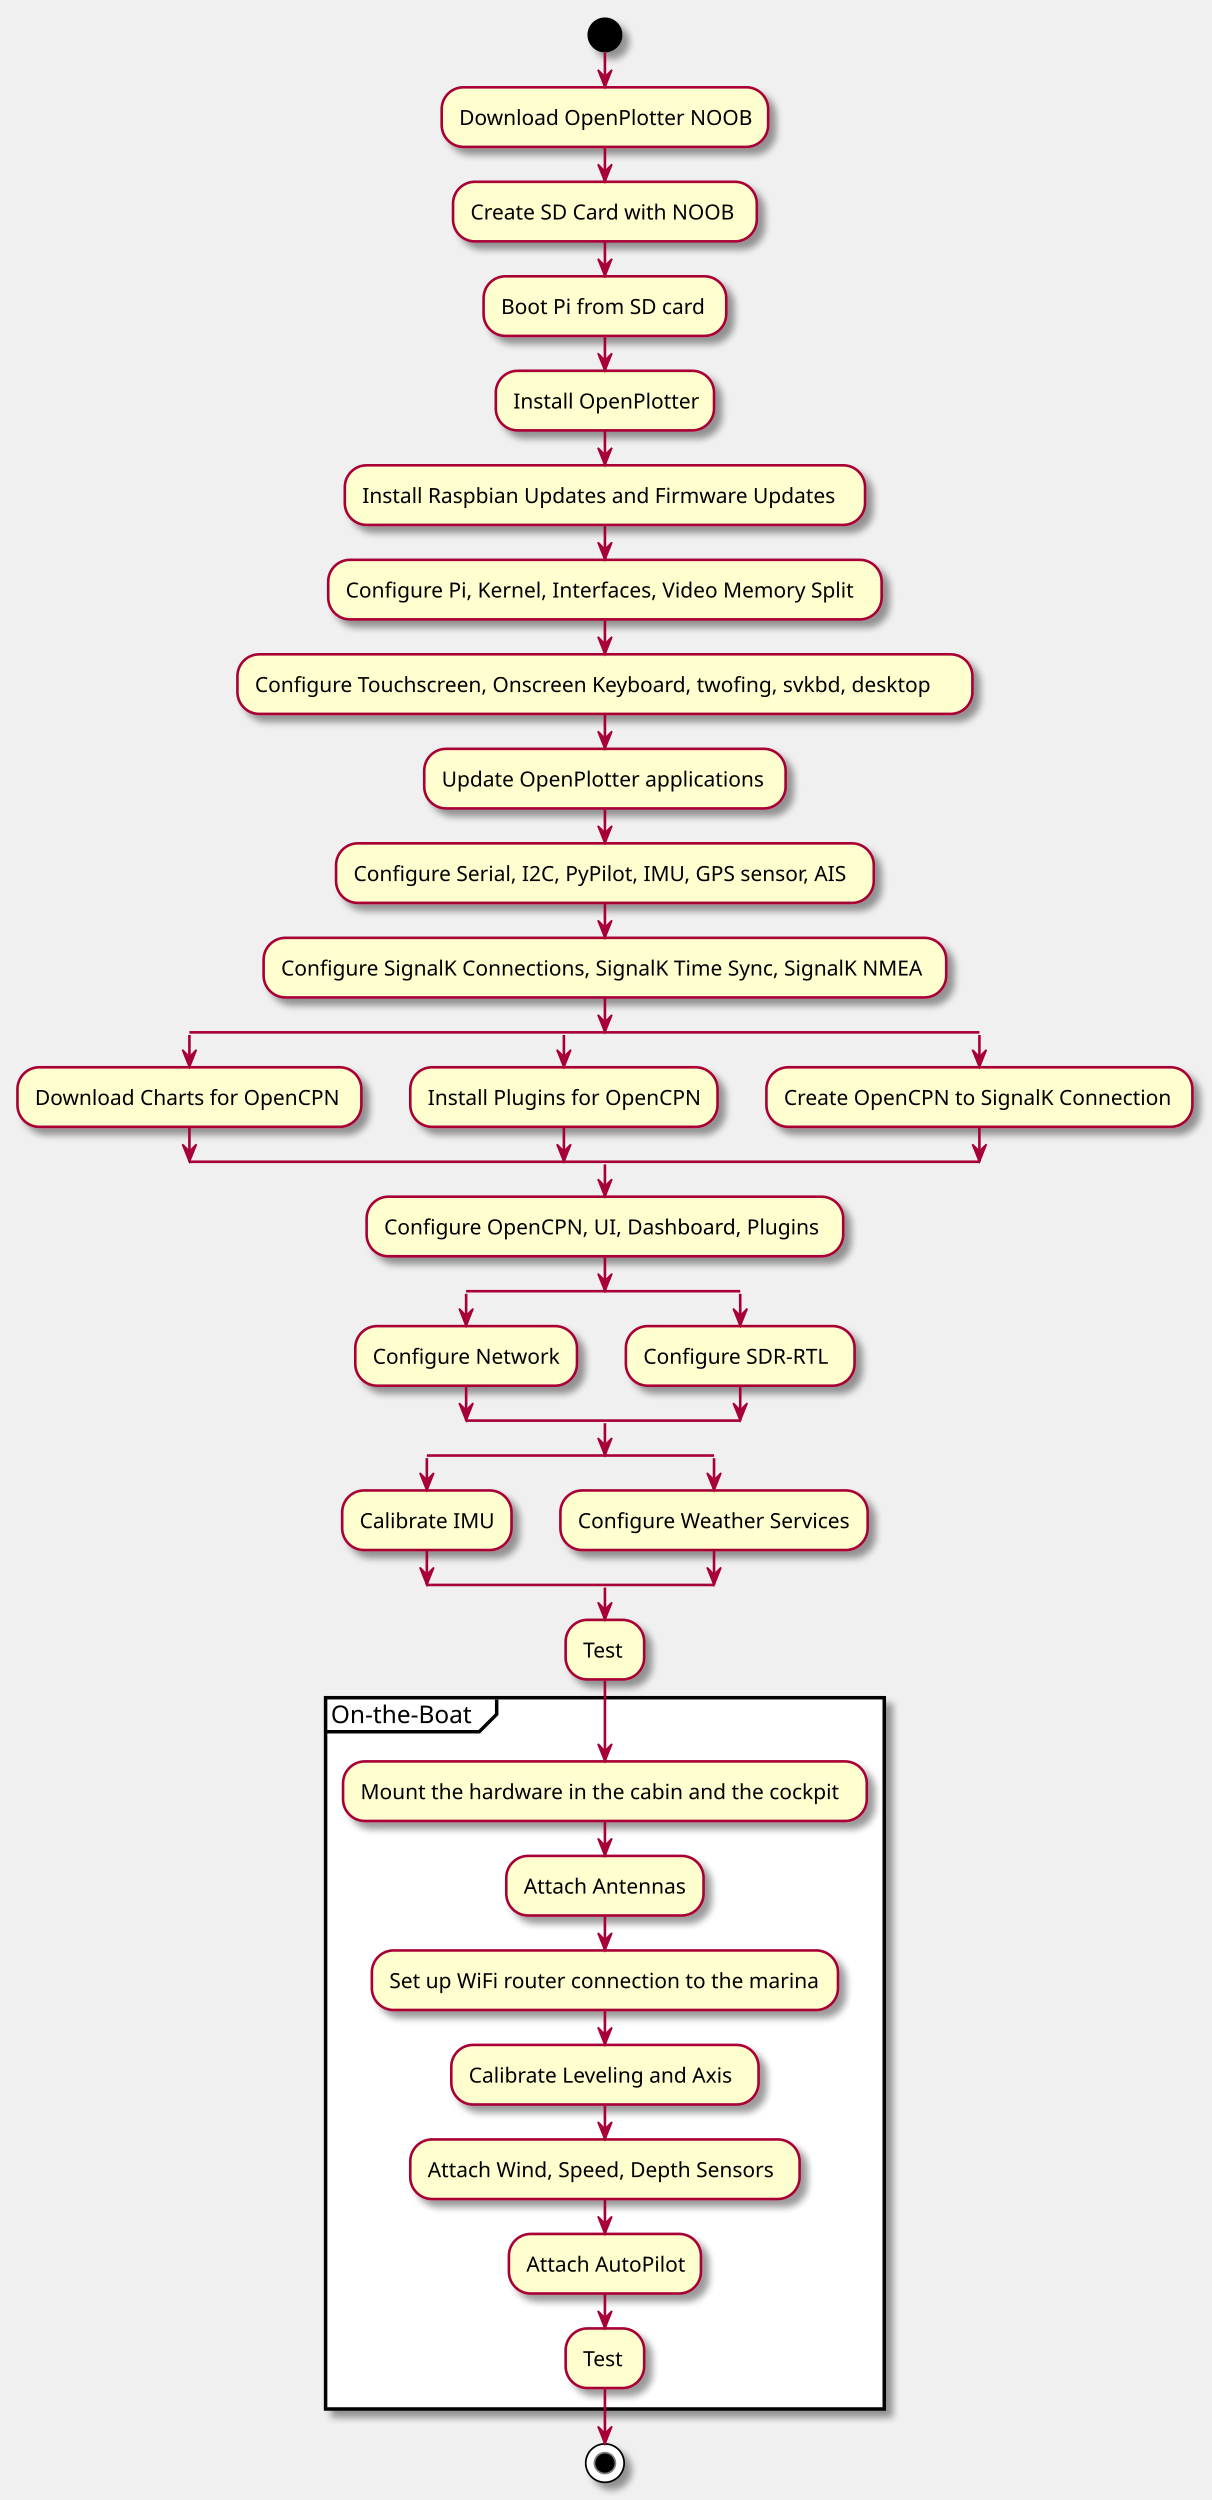
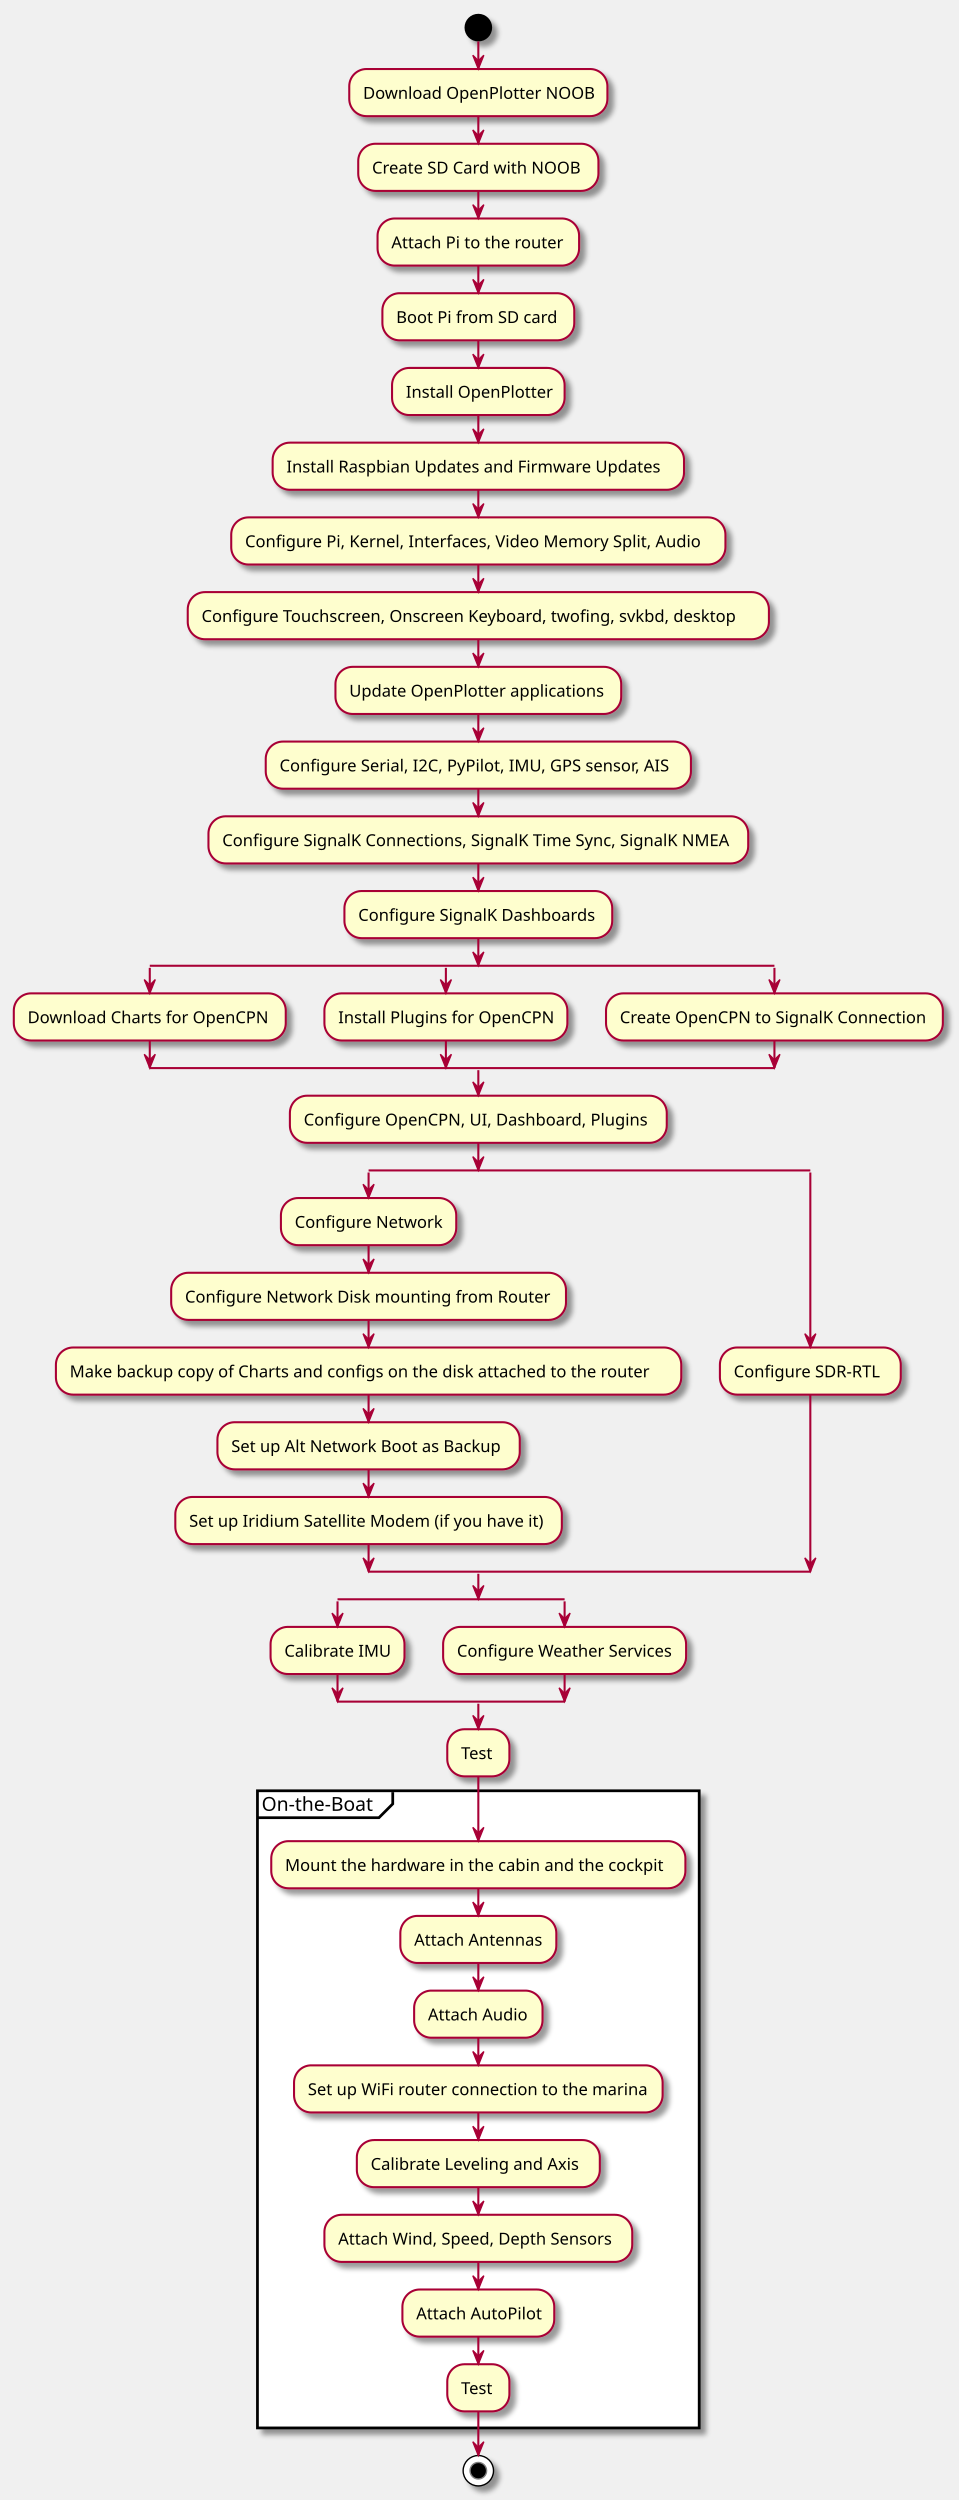
- <svg xmlns="http://www.w3.org/2000/svg" contentScriptType="application/ecmascript" contentStyleType="text/css" height="1432px" preserveAspectRatio="none" style="width:694px;height:1432px;" version="1.1" viewBox="0 0 694 1432" width="694px" zoomAndPan="magnify" id="svg291">
+ <svg xmlns="http://www.w3.org/2000/svg" contentScriptType="application/ecmascript" contentStyleType="text/css" height="1811px" preserveAspectRatio="none" style="width:694px;height:1811px;" version="1.1" viewBox="0 0 694 1811" width="694px" zoomAndPan="magnify" id="svg347">
  <defs id="defs11">
-     <filter height="300%" id="fdfi7edfpgfge" width="300%" x="-1" y="-1">
+     <filter height="300%" id="f1u7vd0jd95n2u" width="300%" x="-1" y="-1">
      <feGaussianBlur result="blurOut" stdDeviation="2.0" id="feGaussianBlur2" />
      <feColorMatrix in="blurOut" result="blurOut2" type="matrix" values="0 0 0 0 0 0 0 0 0 0 0 0 0 0 0 0 0 0 .4 0" id="feColorMatrix4" />
      <feOffset dx="4.0" dy="4.0" in="blurOut2" result="blurOut3" id="feOffset6" />
      <feBlend in="SourceGraphic" in2="blurOut3" mode="normal" id="feBlend8" />
    </filter>
  </defs>
-   <g id="g289">
-     <ellipse cx="346.5" cy="20" fill="#000000" filter="url(#fdfi7edfpgfge)" rx="10" ry="10" style="stroke: none; stroke-width: 1.0;" id="ellipse13" />
-     <rect fill="#FEFECE" filter="url(#fdfi7edfpgfge)" height="34.133" rx="12.5" ry="12.5" style="stroke: #A80036; stroke-width: 1.5;" width="187" x="253" y="50" id="rect15" />
+   <g id="g345">
+     <ellipse cx="346.5" cy="20" fill="#000000" filter="url(#f1u7vd0jd95n2u)" rx="10" ry="10" style="stroke: none; stroke-width: 1.0;" id="ellipse13" />
+     <rect fill="#FEFECE" filter="url(#f1u7vd0jd95n2u)" height="34.133" rx="12.5" ry="12.5" style="stroke: #A80036; stroke-width: 1.5;" width="187" x="253" y="50" id="rect15" />
    <text fill="#000000" font-family="sans-serif" font-size="12" lengthAdjust="spacingAndGlyphs" textLength="167" x="263" y="71.602" id="text17">Download OpenPlotter NOOB</text>
-     <rect fill="#FEFECE" filter="url(#fdfi7edfpgfge)" height="34.133" rx="12.5" ry="12.5" style="stroke: #A80036; stroke-width: 1.5;" width="174" x="259.5" y="104.133" id="rect19" />
+     <rect fill="#FEFECE" filter="url(#f1u7vd0jd95n2u)" height="34.133" rx="12.5" ry="12.5" style="stroke: #A80036; stroke-width: 1.5;" width="174" x="259.5" y="104.133" id="rect19" />
    <text fill="#000000" font-family="sans-serif" font-size="12" lengthAdjust="spacingAndGlyphs" textLength="154" x="269.5" y="125.734" id="text21">Create SD Card with NOOB</text>
-     <rect fill="#FEFECE" filter="url(#fdfi7edfpgfge)" height="34.133" rx="12.5" ry="12.5" style="stroke: #A80036; stroke-width: 1.5;" width="139" x="277" y="158.266" id="rect23" />
-     <text fill="#000000" font-family="sans-serif" font-size="12" lengthAdjust="spacingAndGlyphs" textLength="119" x="287" y="179.867" id="text25">Boot Pi from SD card</text>
-     <rect fill="#FEFECE" filter="url(#fdfi7edfpgfge)" height="34.133" rx="12.5" ry="12.5" style="stroke: #A80036; stroke-width: 1.5;" width="125" x="284" y="212.398" id="rect27" />
-     <text fill="#000000" font-family="sans-serif" font-size="12" lengthAdjust="spacingAndGlyphs" textLength="105" x="294" y="234" id="text29">Install OpenPlotter</text>
-     <rect fill="#FEFECE" filter="url(#fdfi7edfpgfge)" height="34.133" rx="12.5" ry="12.5" style="stroke: #A80036; stroke-width: 1.5;" width="298" x="197.5" y="266.531" id="rect31" />
-     <text fill="#000000" font-family="sans-serif" font-size="12" lengthAdjust="spacingAndGlyphs" textLength="278" x="207.5" y="288.133" id="text33">Install Raspbian Updates and Firmware Updates</text>
-     <rect fill="#FEFECE" filter="url(#fdfi7edfpgfge)" height="34.133" rx="12.5" ry="12.5" style="stroke: #A80036; stroke-width: 1.5;" width="317" x="188" y="320.664" id="rect35" />
-     <text fill="#000000" font-family="sans-serif" font-size="12" lengthAdjust="spacingAndGlyphs" textLength="297" x="198" y="342.266" id="text37">Configure Pi, Kernel, Interfaces, Video Memory Split</text>
-     <rect fill="#FEFECE" filter="url(#fdfi7edfpgfge)" height="34.133" rx="12.5" ry="12.5" style="stroke: #A80036; stroke-width: 1.5;" width="421" x="136" y="374.797" id="rect39" />
-     <text fill="#000000" font-family="sans-serif" font-size="12" lengthAdjust="spacingAndGlyphs" textLength="401" x="146" y="396.398" id="text41">Configure Touchscreen, Onscreen Keyboard, twofing, svkbd, desktop</text>
-     <rect fill="#FEFECE" filter="url(#fdfi7edfpgfge)" height="34.133" rx="12.5" ry="12.5" style="stroke: #A80036; stroke-width: 1.5;" width="207" x="243" y="428.93" id="rect43" />
-     <text fill="#000000" font-family="sans-serif" font-size="12" lengthAdjust="spacingAndGlyphs" textLength="187" x="253" y="450.531" id="text45">Update OpenPlotter applications</text>
-     <rect fill="#FEFECE" filter="url(#fdfi7edfpgfge)" height="34.133" rx="12.5" ry="12.5" style="stroke: #A80036; stroke-width: 1.5;" width="308" x="192.5" y="483.062" id="rect47" />
-     <text fill="#000000" font-family="sans-serif" font-size="12" lengthAdjust="spacingAndGlyphs" textLength="288" x="202.5" y="504.664" id="text49">Configure Serial, I2C, PyPilot, IMU, GPS sensor, AIS</text>
-     <rect fill="#FEFECE" filter="url(#fdfi7edfpgfge)" height="34.133" rx="12.5" ry="12.5" style="stroke: #A80036; stroke-width: 1.5;" width="391" x="151" y="537.195" id="rect51" />
-     <text fill="#000000" font-family="sans-serif" font-size="12" lengthAdjust="spacingAndGlyphs" textLength="371" x="161" y="558.797" id="text53">Configure SignalK Connections, SignalK Time Sync, SignalK NMEA</text>
-     <line style="stroke: #A80036; stroke-width: 1.5;" x1="108.5" x2="561" y1="591.328" y2="591.328" id="line55" />
-     <rect fill="#FEFECE" filter="url(#fdfi7edfpgfge)" height="34.133" rx="12.5" ry="12.5" style="stroke: #A80036; stroke-width: 1.5;" width="197" x="10" y="611.328" id="rect57" />
-     <text fill="#000000" font-family="sans-serif" font-size="12" lengthAdjust="spacingAndGlyphs" textLength="177" x="20" y="632.93" id="text59">Download Charts for OpenCPN</text>
-     <rect fill="#FEFECE" filter="url(#fdfi7edfpgfge)" height="34.133" rx="12.5" ry="12.5" style="stroke: #A80036; stroke-width: 1.5;" width="176" x="235" y="611.328" id="rect61" />
-     <text fill="#000000" font-family="sans-serif" font-size="12" lengthAdjust="spacingAndGlyphs" textLength="156" x="245" y="632.93" id="text63">Install Plugins for OpenCPN</text>
-     <rect fill="#FEFECE" filter="url(#fdfi7edfpgfge)" height="34.133" rx="12.5" ry="12.5" style="stroke: #A80036; stroke-width: 1.5;" width="244" x="439" y="611.328" id="rect65" />
-     <text fill="#000000" font-family="sans-serif" font-size="12" lengthAdjust="spacingAndGlyphs" textLength="224" x="449" y="632.93" id="text67">Create OpenCPN to SignalK Connection</text>
-     <line style="stroke: #A80036; stroke-width: 1.5;" x1="108.5" x2="561" y1="665.461" y2="665.461" id="line69" />
-     <rect fill="#FEFECE" filter="url(#fdfi7edfpgfge)" height="34.133" rx="12.5" ry="12.5" style="stroke: #A80036; stroke-width: 1.5;" width="273" x="210" y="685.461" id="rect71" />
-     <text fill="#000000" font-family="sans-serif" font-size="12" lengthAdjust="spacingAndGlyphs" textLength="253" x="220" y="707.062" id="text73">Configure OpenCPN, UI, Dashboard, Plugins</text>
-     <line style="stroke: #A80036; stroke-width: 1.5;" x1="267" x2="424" y1="739.594" y2="739.594" id="line75" />
-     <rect fill="#FEFECE" filter="url(#fdfi7edfpgfge)" height="34.133" rx="12.5" ry="12.5" style="stroke: #A80036; stroke-width: 1.5;" width="127" x="203.5" y="759.594" id="rect77" />
-     <text fill="#000000" font-family="sans-serif" font-size="12" lengthAdjust="spacingAndGlyphs" textLength="107" x="213.5" y="781.195" id="text79">Configure Network</text>
-     <rect fill="#FEFECE" filter="url(#fdfi7edfpgfge)" height="34.133" rx="12.5" ry="12.5" style="stroke: #A80036; stroke-width: 1.5;" width="131" x="358.5" y="759.594" id="rect81" />
-     <text fill="#000000" font-family="sans-serif" font-size="12" lengthAdjust="spacingAndGlyphs" textLength="111" x="368.5" y="781.195" id="text83">Configure SDR-RTL</text>
-     <line style="stroke: #A80036; stroke-width: 1.5;" x1="267" x2="424" y1="813.727" y2="813.727" id="line85" />
-     <line style="stroke: #A80036; stroke-width: 1.5;" x1="244.5" x2="409" y1="833.727" y2="833.727" id="line87" />
-     <rect fill="#FEFECE" filter="url(#fdfi7edfpgfge)" height="34.133" rx="12.5" ry="12.5" style="stroke: #A80036; stroke-width: 1.5;" width="97" x="196" y="853.727" id="rect89" />
-     <text fill="#000000" font-family="sans-serif" font-size="12" lengthAdjust="spacingAndGlyphs" textLength="77" x="206" y="875.328" id="text91">Calibrate IMU</text>
-     <rect fill="#FEFECE" filter="url(#fdfi7edfpgfge)" height="34.133" rx="12.5" ry="12.5" style="stroke: #A80036; stroke-width: 1.5;" width="176" x="321" y="853.727" id="rect93" />
-     <text fill="#000000" font-family="sans-serif" font-size="12" lengthAdjust="spacingAndGlyphs" textLength="156" x="331" y="875.328" id="text95">Configure Weather Services</text>
-     <line style="stroke: #A80036; stroke-width: 1.5;" x1="244.5" x2="409" y1="907.859" y2="907.859" id="line97" />
-     <rect fill="#FEFECE" filter="url(#fdfi7edfpgfge)" height="34.133" rx="12.5" ry="12.5" style="stroke: #A80036; stroke-width: 1.5;" width="45" x="324" y="927.859" id="rect99" />
-     <text fill="#000000" font-family="sans-serif" font-size="12" lengthAdjust="spacingAndGlyphs" textLength="25" x="334" y="949.461" id="text101">Test</text>
-     <rect fill="#FFFFFF" filter="url(#fdfi7edfpgfge)" height="407.418" style="stroke: #000000; stroke-width: 2.0;" width="320" x="186.5" y="972.445" id="rect103" />
-     <path d="M284.5,973.445 L284.5,981.934 L274.5,991.934 L186.5,991.934 " fill="none" style="stroke: #000000; stroke-width: 2.0;" id="path105" />
-     <text fill="#000000" font-family="sans-serif" font-size="14" lengthAdjust="spacingAndGlyphs" textLength="88" x="189.5" y="986.981" id="text107">On-the-Boat</text>
-     <rect fill="#FEFECE" filter="url(#fdfi7edfpgfge)" height="34.133" rx="12.5" ry="12.5" style="stroke: #A80036; stroke-width: 1.5;" width="300" x="196.5" y="1008.934" id="rect109" />
-     <text fill="#000000" font-family="sans-serif" font-size="12" lengthAdjust="spacingAndGlyphs" textLength="280" x="206.5" y="1030.535" id="text111">Mount the hardware in the cabin and the cockpit</text>
-     <rect fill="#FEFECE" filter="url(#fdfi7edfpgfge)" height="34.133" rx="12.5" ry="12.5" style="stroke: #A80036; stroke-width: 1.5;" width="113" x="290" y="1063.066" id="rect113" />
-     <text fill="#000000" font-family="sans-serif" font-size="12" lengthAdjust="spacingAndGlyphs" textLength="93" x="300" y="1084.668" id="text115">Attach Antennas</text>
-     <rect fill="#FEFECE" filter="url(#fdfi7edfpgfge)" height="34.133" rx="12.5" ry="12.5" style="stroke: #A80036; stroke-width: 1.5;" width="267" x="213" y="1117.199" id="rect117" />
-     <text fill="#000000" font-family="sans-serif" font-size="12" lengthAdjust="spacingAndGlyphs" textLength="247" x="223" y="1138.801" id="text119">Set up WiFi router connection to the marina</text>
-     <rect fill="#FEFECE" filter="url(#fdfi7edfpgfge)" height="34.133" rx="12.5" ry="12.5" style="stroke: #A80036; stroke-width: 1.5;" width="176" x="258.5" y="1171.332" id="rect121" />
-     <text fill="#000000" font-family="sans-serif" font-size="12" lengthAdjust="spacingAndGlyphs" textLength="156" x="268.5" y="1192.934" id="text123">Calibrate Leveling and Axis</text>
-     <rect fill="#FEFECE" filter="url(#fdfi7edfpgfge)" height="34.133" rx="12.5" ry="12.5" style="stroke: #A80036; stroke-width: 1.5;" width="223" x="235" y="1225.465" id="rect125" />
-     <text fill="#000000" font-family="sans-serif" font-size="12" lengthAdjust="spacingAndGlyphs" textLength="203" x="245" y="1247.066" id="text127">Attach Wind, Speed, Depth Sensors</text>
-     <rect fill="#FEFECE" filter="url(#fdfi7edfpgfge)" height="34.133" rx="12.5" ry="12.5" style="stroke: #A80036; stroke-width: 1.5;" width="110" x="291.5" y="1279.598" id="rect129" />
-     <text fill="#000000" font-family="sans-serif" font-size="12" lengthAdjust="spacingAndGlyphs" textLength="90" x="301.5" y="1301.199" id="text131">Attach AutoPilot</text>
-     <rect fill="#FEFECE" filter="url(#fdfi7edfpgfge)" height="34.133" rx="12.5" ry="12.5" style="stroke: #A80036; stroke-width: 1.5;" width="45" x="324" y="1333.73" id="rect133" />
-     <text fill="#000000" font-family="sans-serif" font-size="12" lengthAdjust="spacingAndGlyphs" textLength="25" x="334" y="1355.332" id="text135">Test</text>
-     <ellipse cx="346.5" cy="1410.863" fill="#FFFFFF" filter="url(#fdfi7edfpgfge)" rx="11" ry="11" style="stroke: #000000; stroke-width: 1.0;" id="ellipse137" />
-     <ellipse cx="346.5" cy="1410.863" fill="#000000" rx="6" ry="6" style="stroke: #7F7F7F; stroke-width: 1.0;" id="ellipse139" />
-     <line style="stroke: #A80036; stroke-width: 1.5;" x1="346.5" x2="346.5" y1="30" y2="50" id="line141" />
-     <polygon fill="#A80036" points="342.5,40,346.5,50,350.5,40,346.5,44" style="stroke: #A80036; stroke-width: 1.0;" id="polygon143" />
-     <line style="stroke: #A80036; stroke-width: 1.5;" x1="346.5" x2="346.5" y1="84.133" y2="104.133" id="line145" />
-     <polygon fill="#A80036" points="342.5,94.133,346.5,104.133,350.5,94.133,346.5,98.133" style="stroke: #A80036; stroke-width: 1.0;" id="polygon147" />
-     <line style="stroke: #A80036; stroke-width: 1.5;" x1="346.5" x2="346.5" y1="138.266" y2="158.266" id="line149" />
-     <polygon fill="#A80036" points="342.5,148.266,346.5,158.266,350.5,148.266,346.5,152.266" style="stroke: #A80036; stroke-width: 1.0;" id="polygon151" />
-     <line style="stroke: #A80036; stroke-width: 1.5;" x1="346.5" x2="346.5" y1="192.398" y2="212.398" id="line153" />
-     <polygon fill="#A80036" points="342.5,202.398,346.5,212.398,350.5,202.398,346.5,206.398" style="stroke: #A80036; stroke-width: 1.0;" id="polygon155" />
-     <line style="stroke: #A80036; stroke-width: 1.5;" x1="346.5" x2="346.5" y1="246.531" y2="266.531" id="line157" />
-     <polygon fill="#A80036" points="342.5,256.531,346.5,266.531,350.5,256.531,346.5,260.531" style="stroke: #A80036; stroke-width: 1.0;" id="polygon159" />
-     <line style="stroke: #A80036; stroke-width: 1.5;" x1="346.5" x2="346.5" y1="300.664" y2="320.664" id="line161" />
-     <polygon fill="#A80036" points="342.5,310.664,346.5,320.664,350.5,310.664,346.5,314.664" style="stroke: #A80036; stroke-width: 1.0;" id="polygon163" />
-     <line style="stroke: #A80036; stroke-width: 1.5;" x1="346.5" x2="346.5" y1="354.797" y2="374.797" id="line165" />
-     <polygon fill="#A80036" points="342.5,364.797,346.5,374.797,350.5,364.797,346.5,368.797" style="stroke: #A80036; stroke-width: 1.0;" id="polygon167" />
-     <line style="stroke: #A80036; stroke-width: 1.5;" x1="346.5" x2="346.5" y1="408.93" y2="428.93" id="line169" />
-     <polygon fill="#A80036" points="342.5,418.93,346.5,428.93,350.5,418.93,346.5,422.93" style="stroke: #A80036; stroke-width: 1.0;" id="polygon171" />
-     <line style="stroke: #A80036; stroke-width: 1.5;" x1="346.5" x2="346.5" y1="463.062" y2="483.062" id="line173" />
-     <polygon fill="#A80036" points="342.5,473.062,346.5,483.062,350.5,473.062,346.5,477.062" style="stroke: #A80036; stroke-width: 1.0;" id="polygon175" />
-     <line style="stroke: #A80036; stroke-width: 1.5;" x1="346.5" x2="346.5" y1="517.195" y2="537.195" id="line177" />
-     <polygon fill="#A80036" points="342.5,527.195,346.5,537.195,350.5,527.195,346.5,531.195" style="stroke: #A80036; stroke-width: 1.0;" id="polygon179" />
-     <line style="stroke: #A80036; stroke-width: 1.5;" x1="108.5" x2="108.5" y1="592.828" y2="611.328" id="line181" />
-     <polygon fill="#A80036" points="104.5,601.328,108.5,611.328,112.5,601.328,108.5,605.328" style="stroke: #A80036; stroke-width: 1.0;" id="polygon183" />
-     <line style="stroke: #A80036; stroke-width: 1.5;" x1="323" x2="323" y1="592.828" y2="611.328" id="line185" />
-     <polygon fill="#A80036" points="319,601.328,323,611.328,327,601.328,323,605.328" style="stroke: #A80036; stroke-width: 1.0;" id="polygon187" />
-     <line style="stroke: #A80036; stroke-width: 1.5;" x1="561" x2="561" y1="592.828" y2="611.328" id="line189" />
-     <polygon fill="#A80036" points="557,601.328,561,611.328,565,601.328,561,605.328" style="stroke: #A80036; stroke-width: 1.0;" id="polygon191" />
-     <line style="stroke: #A80036; stroke-width: 1.5;" x1="108.5" x2="108.5" y1="645.461" y2="665.461" id="line193" />
-     <polygon fill="#A80036" points="104.5,655.461,108.5,665.461,112.5,655.461,108.5,659.461" style="stroke: #A80036; stroke-width: 1.0;" id="polygon195" />
-     <line style="stroke: #A80036; stroke-width: 1.5;" x1="323" x2="323" y1="645.461" y2="665.461" id="line197" />
-     <polygon fill="#A80036" points="319,655.461,323,665.461,327,655.461,323,659.461" style="stroke: #A80036; stroke-width: 1.0;" id="polygon199" />
-     <line style="stroke: #A80036; stroke-width: 1.5;" x1="561" x2="561" y1="645.461" y2="665.461" id="line201" />
-     <polygon fill="#A80036" points="557,655.461,561,665.461,565,655.461,561,659.461" style="stroke: #A80036; stroke-width: 1.0;" id="polygon203" />
-     <line style="stroke: #A80036; stroke-width: 1.5;" x1="346.5" x2="346.5" y1="571.328" y2="591.328" id="line205" />
-     <polygon fill="#A80036" points="342.5,581.328,346.5,591.328,350.5,581.328,346.5,585.328" style="stroke: #A80036; stroke-width: 1.0;" id="polygon207" />
-     <line style="stroke: #A80036; stroke-width: 1.5;" x1="346.5" x2="346.5" y1="666.961" y2="685.461" id="line209" />
-     <polygon fill="#A80036" points="342.5,675.461,346.5,685.461,350.5,675.461,346.5,679.461" style="stroke: #A80036; stroke-width: 1.0;" id="polygon211" />
-     <line style="stroke: #A80036; stroke-width: 1.5;" x1="267" x2="267" y1="741.094" y2="759.594" id="line213" />
-     <polygon fill="#A80036" points="263,749.594,267,759.594,271,749.594,267,753.594" style="stroke: #A80036; stroke-width: 1.0;" id="polygon215" />
-     <line style="stroke: #A80036; stroke-width: 1.5;" x1="424" x2="424" y1="741.094" y2="759.594" id="line217" />
-     <polygon fill="#A80036" points="420,749.594,424,759.594,428,749.594,424,753.594" style="stroke: #A80036; stroke-width: 1.0;" id="polygon219" />
-     <line style="stroke: #A80036; stroke-width: 1.5;" x1="267" x2="267" y1="793.727" y2="813.727" id="line221" />
-     <polygon fill="#A80036" points="263,803.727,267,813.727,271,803.727,267,807.727" style="stroke: #A80036; stroke-width: 1.0;" id="polygon223" />
-     <line style="stroke: #A80036; stroke-width: 1.5;" x1="424" x2="424" y1="793.727" y2="813.727" id="line225" />
-     <polygon fill="#A80036" points="420,803.727,424,813.727,428,803.727,424,807.727" style="stroke: #A80036; stroke-width: 1.0;" id="polygon227" />
-     <line style="stroke: #A80036; stroke-width: 1.5;" x1="346.5" x2="346.5" y1="719.594" y2="739.594" id="line229" />
-     <polygon fill="#A80036" points="342.5,729.594,346.5,739.594,350.5,729.594,346.5,733.594" style="stroke: #A80036; stroke-width: 1.0;" id="polygon231" />
-     <line style="stroke: #A80036; stroke-width: 1.5;" x1="244.5" x2="244.5" y1="835.227" y2="853.727" id="line233" />
-     <polygon fill="#A80036" points="240.5,843.727,244.5,853.727,248.5,843.727,244.5,847.727" style="stroke: #A80036; stroke-width: 1.0;" id="polygon235" />
-     <line style="stroke: #A80036; stroke-width: 1.5;" x1="409" x2="409" y1="835.227" y2="853.727" id="line237" />
-     <polygon fill="#A80036" points="405,843.727,409,853.727,413,843.727,409,847.727" style="stroke: #A80036; stroke-width: 1.0;" id="polygon239" />
-     <line style="stroke: #A80036; stroke-width: 1.5;" x1="244.5" x2="244.5" y1="887.859" y2="907.859" id="line241" />
-     <polygon fill="#A80036" points="240.5,897.859,244.5,907.859,248.5,897.859,244.5,901.859" style="stroke: #A80036; stroke-width: 1.0;" id="polygon243" />
-     <line style="stroke: #A80036; stroke-width: 1.5;" x1="409" x2="409" y1="887.859" y2="907.859" id="line245" />
-     <polygon fill="#A80036" points="405,897.859,409,907.859,413,897.859,409,901.859" style="stroke: #A80036; stroke-width: 1.0;" id="polygon247" />
-     <line style="stroke: #A80036; stroke-width: 1.5;" x1="346.5" x2="346.5" y1="815.227" y2="833.727" id="line249" />
-     <polygon fill="#A80036" points="342.5,823.727,346.5,833.727,350.5,823.727,346.5,827.727" style="stroke: #A80036; stroke-width: 1.0;" id="polygon251" />
-     <line style="stroke: #A80036; stroke-width: 1.5;" x1="346.5" x2="346.5" y1="909.359" y2="927.859" id="line253" />
-     <polygon fill="#A80036" points="342.5,917.859,346.5,927.859,350.5,917.859,346.5,921.859" style="stroke: #A80036; stroke-width: 1.0;" id="polygon255" />
-     <line style="stroke: #A80036; stroke-width: 1.5;" x1="346.5" x2="346.5" y1="1043.066" y2="1063.066" id="line257" />
-     <polygon fill="#A80036" points="342.5,1053.066,346.5,1063.066,350.5,1053.066,346.5,1057.066" style="stroke: #A80036; stroke-width: 1.0;" id="polygon259" />
-     <line style="stroke: #A80036; stroke-width: 1.5;" x1="346.5" x2="346.5" y1="1097.199" y2="1117.199" id="line261" />
-     <polygon fill="#A80036" points="342.5,1107.199,346.5,1117.199,350.5,1107.199,346.5,1111.199" style="stroke: #A80036; stroke-width: 1.0;" id="polygon263" />
-     <line style="stroke: #A80036; stroke-width: 1.5;" x1="346.5" x2="346.5" y1="1151.332" y2="1171.332" id="line265" />
-     <polygon fill="#A80036" points="342.5,1161.332,346.5,1171.332,350.5,1161.332,346.5,1165.332" style="stroke: #A80036; stroke-width: 1.0;" id="polygon267" />
-     <line style="stroke: #A80036; stroke-width: 1.5;" x1="346.5" x2="346.5" y1="1205.465" y2="1225.465" id="line269" />
-     <polygon fill="#A80036" points="342.5,1215.465,346.5,1225.465,350.5,1215.465,346.5,1219.465" style="stroke: #A80036; stroke-width: 1.0;" id="polygon271" />
-     <line style="stroke: #A80036; stroke-width: 1.5;" x1="346.5" x2="346.5" y1="1259.598" y2="1279.598" id="line273" />
-     <polygon fill="#A80036" points="342.5,1269.598,346.5,1279.598,350.5,1269.598,346.5,1273.598" style="stroke: #A80036; stroke-width: 1.0;" id="polygon275" />
-     <line style="stroke: #A80036; stroke-width: 1.5;" x1="346.5" x2="346.5" y1="1313.73" y2="1333.73" id="line277" />
-     <polygon fill="#A80036" points="342.5,1323.73,346.5,1333.73,350.5,1323.73,346.5,1327.73" style="stroke: #A80036; stroke-width: 1.0;" id="polygon279" />
-     <line style="stroke: #A80036; stroke-width: 1.5;" x1="346.5" x2="346.5" y1="961.992" y2="1008.934" id="line281" />
-     <polygon fill="#A80036" points="342.5,998.934,346.5,1008.934,350.5,998.934,346.5,1002.934" style="stroke: #A80036; stroke-width: 1.0;" id="polygon283" />
-     <line style="stroke: #A80036; stroke-width: 1.5;" x1="346.5" x2="346.5" y1="1367.863" y2="1399.863" id="line285" />
-     <polygon fill="#A80036" points="342.5,1389.863,346.5,1399.863,350.5,1389.863,346.5,1393.863" style="stroke: #A80036; stroke-width: 1.0;" id="polygon287" />
+     <rect fill="#FEFECE" filter="url(#f1u7vd0jd95n2u)" height="34.133" rx="12.5" ry="12.5" style="stroke: #A80036; stroke-width: 1.5;" width="146" x="273.5" y="158.266" id="rect23" />
+     <text fill="#000000" font-family="sans-serif" font-size="12" lengthAdjust="spacingAndGlyphs" textLength="126" x="283.5" y="179.867" id="text25">Attach Pi to the router</text>
+     <rect fill="#FEFECE" filter="url(#f1u7vd0jd95n2u)" height="34.133" rx="12.5" ry="12.5" style="stroke: #A80036; stroke-width: 1.5;" width="139" x="277" y="212.398" id="rect27" />
+     <text fill="#000000" font-family="sans-serif" font-size="12" lengthAdjust="spacingAndGlyphs" textLength="119" x="287" y="234" id="text29">Boot Pi from SD card</text>
+     <rect fill="#FEFECE" filter="url(#f1u7vd0jd95n2u)" height="34.133" rx="12.5" ry="12.5" style="stroke: #A80036; stroke-width: 1.5;" width="125" x="284" y="266.531" id="rect31" />
+     <text fill="#000000" font-family="sans-serif" font-size="12" lengthAdjust="spacingAndGlyphs" textLength="105" x="294" y="288.133" id="text33">Install OpenPlotter</text>
+     <rect fill="#FEFECE" filter="url(#f1u7vd0jd95n2u)" height="34.133" rx="12.5" ry="12.5" style="stroke: #A80036; stroke-width: 1.5;" width="298" x="197.5" y="320.664" id="rect35" />
+     <text fill="#000000" font-family="sans-serif" font-size="12" lengthAdjust="spacingAndGlyphs" textLength="278" x="207.5" y="342.266" id="text37">Install Raspbian Updates and Firmware Updates</text>
+     <rect fill="#FEFECE" filter="url(#f1u7vd0jd95n2u)" height="34.133" rx="12.5" ry="12.5" style="stroke: #A80036; stroke-width: 1.5;" width="358" x="167.5" y="374.797" id="rect39" />
+     <text fill="#000000" font-family="sans-serif" font-size="12" lengthAdjust="spacingAndGlyphs" textLength="338" x="177.5" y="396.398" id="text41">Configure Pi, Kernel, Interfaces, Video Memory Split, Audio</text>
+     <rect fill="#FEFECE" filter="url(#f1u7vd0jd95n2u)" height="34.133" rx="12.5" ry="12.5" style="stroke: #A80036; stroke-width: 1.5;" width="421" x="136" y="428.93" id="rect43" />
+     <text fill="#000000" font-family="sans-serif" font-size="12" lengthAdjust="spacingAndGlyphs" textLength="401" x="146" y="450.531" id="text45">Configure Touchscreen, Onscreen Keyboard, twofing, svkbd, desktop</text>
+     <rect fill="#FEFECE" filter="url(#f1u7vd0jd95n2u)" height="34.133" rx="12.5" ry="12.5" style="stroke: #A80036; stroke-width: 1.5;" width="207" x="243" y="483.062" id="rect47" />
+     <text fill="#000000" font-family="sans-serif" font-size="12" lengthAdjust="spacingAndGlyphs" textLength="187" x="253" y="504.664" id="text49">Update OpenPlotter applications</text>
+     <rect fill="#FEFECE" filter="url(#f1u7vd0jd95n2u)" height="34.133" rx="12.5" ry="12.5" style="stroke: #A80036; stroke-width: 1.5;" width="308" x="192.5" y="537.195" id="rect51" />
+     <text fill="#000000" font-family="sans-serif" font-size="12" lengthAdjust="spacingAndGlyphs" textLength="288" x="202.5" y="558.797" id="text53">Configure Serial, I2C, PyPilot, IMU, GPS sensor, AIS</text>
+     <rect fill="#FEFECE" filter="url(#f1u7vd0jd95n2u)" height="34.133" rx="12.5" ry="12.5" style="stroke: #A80036; stroke-width: 1.5;" width="391" x="151" y="591.328" id="rect55" />
+     <text fill="#000000" font-family="sans-serif" font-size="12" lengthAdjust="spacingAndGlyphs" textLength="371" x="161" y="612.93" id="text57">Configure SignalK Connections, SignalK Time Sync, SignalK NMEA</text>
+     <rect fill="#FEFECE" filter="url(#f1u7vd0jd95n2u)" height="34.133" rx="12.5" ry="12.5" style="stroke: #A80036; stroke-width: 1.5;" width="194" x="249.5" y="645.461" id="rect59" />
+     <text fill="#000000" font-family="sans-serif" font-size="12" lengthAdjust="spacingAndGlyphs" textLength="174" x="259.5" y="667.062" id="text61">Configure SignalK Dashboards</text>
+     <line style="stroke: #A80036; stroke-width: 1.5;" x1="108.5" x2="561" y1="699.594" y2="699.594" id="line63" />
+     <rect fill="#FEFECE" filter="url(#f1u7vd0jd95n2u)" height="34.133" rx="12.5" ry="12.5" style="stroke: #A80036; stroke-width: 1.5;" width="197" x="10" y="719.594" id="rect65" />
+     <text fill="#000000" font-family="sans-serif" font-size="12" lengthAdjust="spacingAndGlyphs" textLength="177" x="20" y="741.195" id="text67">Download Charts for OpenCPN</text>
+     <rect fill="#FEFECE" filter="url(#f1u7vd0jd95n2u)" height="34.133" rx="12.5" ry="12.5" style="stroke: #A80036; stroke-width: 1.5;" width="176" x="235" y="719.594" id="rect69" />
+     <text fill="#000000" font-family="sans-serif" font-size="12" lengthAdjust="spacingAndGlyphs" textLength="156" x="245" y="741.195" id="text71">Install Plugins for OpenCPN</text>
+     <rect fill="#FEFECE" filter="url(#f1u7vd0jd95n2u)" height="34.133" rx="12.5" ry="12.5" style="stroke: #A80036; stroke-width: 1.5;" width="244" x="439" y="719.594" id="rect73" />
+     <text fill="#000000" font-family="sans-serif" font-size="12" lengthAdjust="spacingAndGlyphs" textLength="224" x="449" y="741.195" id="text75">Create OpenCPN to SignalK Connection</text>
+     <line style="stroke: #A80036; stroke-width: 1.5;" x1="108.5" x2="561" y1="773.727" y2="773.727" id="line77" />
+     <rect fill="#FEFECE" filter="url(#f1u7vd0jd95n2u)" height="34.133" rx="12.5" ry="12.5" style="stroke: #A80036; stroke-width: 1.5;" width="273" x="210" y="793.727" id="rect79" />
+     <text fill="#000000" font-family="sans-serif" font-size="12" lengthAdjust="spacingAndGlyphs" textLength="253" x="220" y="815.328" id="text81">Configure OpenCPN, UI, Dashboard, Plugins</text>
+     <line style="stroke: #A80036; stroke-width: 1.5;" x1="267" x2="587" y1="847.859" y2="847.859" id="line83" />
+     <rect fill="#FEFECE" filter="url(#f1u7vd0jd95n2u)" height="34.133" rx="12.5" ry="12.5" style="stroke: #A80036; stroke-width: 1.5;" width="127" x="203.5" y="867.859" id="rect85" />
+     <text fill="#000000" font-family="sans-serif" font-size="12" lengthAdjust="spacingAndGlyphs" textLength="107" x="213.5" y="889.461" id="text87">Configure Network</text>
+     <rect fill="#FEFECE" filter="url(#f1u7vd0jd95n2u)" height="34.133" rx="12.5" ry="12.5" style="stroke: #A80036; stroke-width: 1.5;" width="286" x="124" y="921.992" id="rect89" />
+     <text fill="#000000" font-family="sans-serif" font-size="12" lengthAdjust="spacingAndGlyphs" textLength="266" x="134" y="943.594" id="text91">Configure Network Disk mounting from Router</text>
+     <rect fill="#FEFECE" filter="url(#f1u7vd0jd95n2u)" height="34.133" rx="12.5" ry="12.5" style="stroke: #A80036; stroke-width: 1.5;" width="453" x="40.5" y="976.125" id="rect93" />
+     <text fill="#000000" font-family="sans-serif" font-size="12" lengthAdjust="spacingAndGlyphs" textLength="433" x="50.5" y="997.727" id="text95">Make backup copy of Charts and configs on the disk attached to the router</text>
+     <rect fill="#FEFECE" filter="url(#f1u7vd0jd95n2u)" height="34.133" rx="12.5" ry="12.5" style="stroke: #A80036; stroke-width: 1.5;" width="219" x="157.5" y="1030.258" id="rect97" />
+     <text fill="#000000" font-family="sans-serif" font-size="12" lengthAdjust="spacingAndGlyphs" textLength="199" x="167.5" y="1051.859" id="text99">Set up Alt Network Boot as Backup</text>
+     <rect fill="#FEFECE" filter="url(#f1u7vd0jd95n2u)" height="34.133" rx="12.5" ry="12.5" style="stroke: #A80036; stroke-width: 1.5;" width="280" x="127" y="1084.391" id="rect101" />
+     <text fill="#000000" font-family="sans-serif" font-size="12" lengthAdjust="spacingAndGlyphs" textLength="260" x="137" y="1105.992" id="text103">Set up Iridium Satellite Modem (if you have it)</text>
+     <rect fill="#FEFECE" filter="url(#f1u7vd0jd95n2u)" height="34.133" rx="12.5" ry="12.5" style="stroke: #A80036; stroke-width: 1.5;" width="131" x="521.5" y="976.125" id="rect105" />
+     <text fill="#000000" font-family="sans-serif" font-size="12" lengthAdjust="spacingAndGlyphs" textLength="111" x="531.5" y="997.727" id="text107">Configure SDR-RTL</text>
+     <line style="stroke: #A80036; stroke-width: 1.5;" x1="267" x2="587" y1="1138.523" y2="1138.523" id="line109" />
+     <line style="stroke: #A80036; stroke-width: 1.5;" x1="244.5" x2="409" y1="1158.523" y2="1158.523" id="line111" />
+     <rect fill="#FEFECE" filter="url(#f1u7vd0jd95n2u)" height="34.133" rx="12.5" ry="12.5" style="stroke: #A80036; stroke-width: 1.5;" width="97" x="196" y="1178.523" id="rect113" />
+     <text fill="#000000" font-family="sans-serif" font-size="12" lengthAdjust="spacingAndGlyphs" textLength="77" x="206" y="1200.125" id="text115">Calibrate IMU</text>
+     <rect fill="#FEFECE" filter="url(#f1u7vd0jd95n2u)" height="34.133" rx="12.5" ry="12.5" style="stroke: #A80036; stroke-width: 1.5;" width="176" x="321" y="1178.523" id="rect117" />
+     <text fill="#000000" font-family="sans-serif" font-size="12" lengthAdjust="spacingAndGlyphs" textLength="156" x="331" y="1200.125" id="text119">Configure Weather Services</text>
+     <line style="stroke: #A80036; stroke-width: 1.5;" x1="244.5" x2="409" y1="1232.656" y2="1232.656" id="line121" />
+     <rect fill="#FEFECE" filter="url(#f1u7vd0jd95n2u)" height="34.133" rx="12.5" ry="12.5" style="stroke: #A80036; stroke-width: 1.5;" width="45" x="324" y="1252.656" id="rect123" />
+     <text fill="#000000" font-family="sans-serif" font-size="12" lengthAdjust="spacingAndGlyphs" textLength="25" x="334" y="1274.258" id="text125">Test</text>
+     <rect fill="#FFFFFF" filter="url(#f1u7vd0jd95n2u)" height="461.551" style="stroke: #000000; stroke-width: 2.0;" width="320" x="186.5" y="1297.242" id="rect127" />
+     <path d="M284.5,1298.242 L284.5,1306.73 L274.5,1316.73 L186.5,1316.73 " fill="none" style="stroke: #000000; stroke-width: 2.0;" id="path129" />
+     <text fill="#000000" font-family="sans-serif" font-size="14" lengthAdjust="spacingAndGlyphs" textLength="88" x="189.5" y="1311.777" id="text131">On-the-Boat</text>
+     <rect fill="#FEFECE" filter="url(#f1u7vd0jd95n2u)" height="34.133" rx="12.5" ry="12.5" style="stroke: #A80036; stroke-width: 1.5;" width="300" x="196.5" y="1333.73" id="rect133" />
+     <text fill="#000000" font-family="sans-serif" font-size="12" lengthAdjust="spacingAndGlyphs" textLength="280" x="206.5" y="1355.332" id="text135">Mount the hardware in the cabin and the cockpit</text>
+     <rect fill="#FEFECE" filter="url(#f1u7vd0jd95n2u)" height="34.133" rx="12.5" ry="12.5" style="stroke: #A80036; stroke-width: 1.5;" width="113" x="290" y="1387.863" id="rect137" />
+     <text fill="#000000" font-family="sans-serif" font-size="12" lengthAdjust="spacingAndGlyphs" textLength="93" x="300" y="1409.465" id="text139">Attach Antennas</text>
+     <rect fill="#FEFECE" filter="url(#f1u7vd0jd95n2u)" height="34.133" rx="12.5" ry="12.5" style="stroke: #A80036; stroke-width: 1.5;" width="93" x="300" y="1441.996" id="rect141" />
+     <text fill="#000000" font-family="sans-serif" font-size="12" lengthAdjust="spacingAndGlyphs" textLength="73" x="310" y="1463.598" id="text143">Attach Audio</text>
+     <rect fill="#FEFECE" filter="url(#f1u7vd0jd95n2u)" height="34.133" rx="12.5" ry="12.5" style="stroke: #A80036; stroke-width: 1.5;" width="267" x="213" y="1496.129" id="rect145" />
+     <text fill="#000000" font-family="sans-serif" font-size="12" lengthAdjust="spacingAndGlyphs" textLength="247" x="223" y="1517.73" id="text147">Set up WiFi router connection to the marina</text>
+     <rect fill="#FEFECE" filter="url(#f1u7vd0jd95n2u)" height="34.133" rx="12.5" ry="12.5" style="stroke: #A80036; stroke-width: 1.5;" width="176" x="258.5" y="1550.262" id="rect149" />
+     <text fill="#000000" font-family="sans-serif" font-size="12" lengthAdjust="spacingAndGlyphs" textLength="156" x="268.5" y="1571.863" id="text151">Calibrate Leveling and Axis</text>
+     <rect fill="#FEFECE" filter="url(#f1u7vd0jd95n2u)" height="34.133" rx="12.5" ry="12.5" style="stroke: #A80036; stroke-width: 1.5;" width="223" x="235" y="1604.395" id="rect153" />
+     <text fill="#000000" font-family="sans-serif" font-size="12" lengthAdjust="spacingAndGlyphs" textLength="203" x="245" y="1625.996" id="text155">Attach Wind, Speed, Depth Sensors</text>
+     <rect fill="#FEFECE" filter="url(#f1u7vd0jd95n2u)" height="34.133" rx="12.5" ry="12.5" style="stroke: #A80036; stroke-width: 1.5;" width="110" x="291.5" y="1658.527" id="rect157" />
+     <text fill="#000000" font-family="sans-serif" font-size="12" lengthAdjust="spacingAndGlyphs" textLength="90" x="301.5" y="1680.129" id="text159">Attach AutoPilot</text>
+     <rect fill="#FEFECE" filter="url(#f1u7vd0jd95n2u)" height="34.133" rx="12.5" ry="12.5" style="stroke: #A80036; stroke-width: 1.5;" width="45" x="324" y="1712.66" id="rect161" />
+     <text fill="#000000" font-family="sans-serif" font-size="12" lengthAdjust="spacingAndGlyphs" textLength="25" x="334" y="1734.262" id="text163">Test</text>
+     <ellipse cx="346.5" cy="1789.793" fill="#FFFFFF" filter="url(#f1u7vd0jd95n2u)" rx="11" ry="11" style="stroke: #000000; stroke-width: 1.0;" id="ellipse165" />
+     <ellipse cx="346.5" cy="1789.793" fill="#000000" rx="6" ry="6" style="stroke: #7F7F7F; stroke-width: 1.0;" id="ellipse167" />
+     <line style="stroke: #A80036; stroke-width: 1.5;" x1="346.5" x2="346.5" y1="30" y2="50" id="line169" />
+     <polygon fill="#A80036" points="342.5,40,346.5,50,350.5,40,346.5,44" style="stroke: #A80036; stroke-width: 1.0;" id="polygon171" />
+     <line style="stroke: #A80036; stroke-width: 1.5;" x1="346.5" x2="346.5" y1="84.133" y2="104.133" id="line173" />
+     <polygon fill="#A80036" points="342.5,94.133,346.5,104.133,350.5,94.133,346.5,98.133" style="stroke: #A80036; stroke-width: 1.0;" id="polygon175" />
+     <line style="stroke: #A80036; stroke-width: 1.5;" x1="346.5" x2="346.5" y1="138.266" y2="158.266" id="line177" />
+     <polygon fill="#A80036" points="342.5,148.266,346.5,158.266,350.5,148.266,346.5,152.266" style="stroke: #A80036; stroke-width: 1.0;" id="polygon179" />
+     <line style="stroke: #A80036; stroke-width: 1.5;" x1="346.5" x2="346.5" y1="192.398" y2="212.398" id="line181" />
+     <polygon fill="#A80036" points="342.5,202.398,346.5,212.398,350.5,202.398,346.5,206.398" style="stroke: #A80036; stroke-width: 1.0;" id="polygon183" />
+     <line style="stroke: #A80036; stroke-width: 1.5;" x1="346.5" x2="346.5" y1="246.531" y2="266.531" id="line185" />
+     <polygon fill="#A80036" points="342.5,256.531,346.5,266.531,350.5,256.531,346.5,260.531" style="stroke: #A80036; stroke-width: 1.0;" id="polygon187" />
+     <line style="stroke: #A80036; stroke-width: 1.5;" x1="346.5" x2="346.5" y1="300.664" y2="320.664" id="line189" />
+     <polygon fill="#A80036" points="342.5,310.664,346.5,320.664,350.5,310.664,346.5,314.664" style="stroke: #A80036; stroke-width: 1.0;" id="polygon191" />
+     <line style="stroke: #A80036; stroke-width: 1.5;" x1="346.5" x2="346.5" y1="354.797" y2="374.797" id="line193" />
+     <polygon fill="#A80036" points="342.5,364.797,346.5,374.797,350.5,364.797,346.5,368.797" style="stroke: #A80036; stroke-width: 1.0;" id="polygon195" />
+     <line style="stroke: #A80036; stroke-width: 1.5;" x1="346.5" x2="346.5" y1="408.93" y2="428.93" id="line197" />
+     <polygon fill="#A80036" points="342.5,418.93,346.5,428.93,350.5,418.93,346.5,422.93" style="stroke: #A80036; stroke-width: 1.0;" id="polygon199" />
+     <line style="stroke: #A80036; stroke-width: 1.5;" x1="346.5" x2="346.5" y1="463.062" y2="483.062" id="line201" />
+     <polygon fill="#A80036" points="342.5,473.062,346.5,483.062,350.5,473.062,346.5,477.062" style="stroke: #A80036; stroke-width: 1.0;" id="polygon203" />
+     <line style="stroke: #A80036; stroke-width: 1.5;" x1="346.5" x2="346.5" y1="517.195" y2="537.195" id="line205" />
+     <polygon fill="#A80036" points="342.5,527.195,346.5,537.195,350.5,527.195,346.5,531.195" style="stroke: #A80036; stroke-width: 1.0;" id="polygon207" />
+     <line style="stroke: #A80036; stroke-width: 1.5;" x1="346.5" x2="346.5" y1="571.328" y2="591.328" id="line209" />
+     <polygon fill="#A80036" points="342.5,581.328,346.5,591.328,350.5,581.328,346.5,585.328" style="stroke: #A80036; stroke-width: 1.0;" id="polygon211" />
+     <line style="stroke: #A80036; stroke-width: 1.5;" x1="346.5" x2="346.5" y1="625.461" y2="645.461" id="line213" />
+     <polygon fill="#A80036" points="342.5,635.461,346.5,645.461,350.5,635.461,346.5,639.461" style="stroke: #A80036; stroke-width: 1.0;" id="polygon215" />
+     <line style="stroke: #A80036; stroke-width: 1.5;" x1="108.5" x2="108.5" y1="701.094" y2="719.594" id="line217" />
+     <polygon fill="#A80036" points="104.5,709.594,108.5,719.594,112.5,709.594,108.5,713.594" style="stroke: #A80036; stroke-width: 1.0;" id="polygon219" />
+     <line style="stroke: #A80036; stroke-width: 1.5;" x1="323" x2="323" y1="701.094" y2="719.594" id="line221" />
+     <polygon fill="#A80036" points="319,709.594,323,719.594,327,709.594,323,713.594" style="stroke: #A80036; stroke-width: 1.0;" id="polygon223" />
+     <line style="stroke: #A80036; stroke-width: 1.5;" x1="561" x2="561" y1="701.094" y2="719.594" id="line225" />
+     <polygon fill="#A80036" points="557,709.594,561,719.594,565,709.594,561,713.594" style="stroke: #A80036; stroke-width: 1.0;" id="polygon227" />
+     <line style="stroke: #A80036; stroke-width: 1.5;" x1="108.5" x2="108.5" y1="753.727" y2="773.727" id="line229" />
+     <polygon fill="#A80036" points="104.5,763.727,108.5,773.727,112.5,763.727,108.5,767.727" style="stroke: #A80036; stroke-width: 1.0;" id="polygon231" />
+     <line style="stroke: #A80036; stroke-width: 1.5;" x1="323" x2="323" y1="753.727" y2="773.727" id="line233" />
+     <polygon fill="#A80036" points="319,763.727,323,773.727,327,763.727,323,767.727" style="stroke: #A80036; stroke-width: 1.0;" id="polygon235" />
+     <line style="stroke: #A80036; stroke-width: 1.5;" x1="561" x2="561" y1="753.727" y2="773.727" id="line237" />
+     <polygon fill="#A80036" points="557,763.727,561,773.727,565,763.727,561,767.727" style="stroke: #A80036; stroke-width: 1.0;" id="polygon239" />
+     <line style="stroke: #A80036; stroke-width: 1.5;" x1="346.5" x2="346.5" y1="679.594" y2="699.594" id="line241" />
+     <polygon fill="#A80036" points="342.5,689.594,346.5,699.594,350.5,689.594,346.5,693.594" style="stroke: #A80036; stroke-width: 1.0;" id="polygon243" />
+     <line style="stroke: #A80036; stroke-width: 1.5;" x1="346.5" x2="346.5" y1="775.227" y2="793.727" id="line245" />
+     <polygon fill="#A80036" points="342.5,783.727,346.5,793.727,350.5,783.727,346.5,787.727" style="stroke: #A80036; stroke-width: 1.0;" id="polygon247" />
+     <line style="stroke: #A80036; stroke-width: 1.5;" x1="267" x2="267" y1="901.992" y2="921.992" id="line249" />
+     <polygon fill="#A80036" points="263,911.992,267,921.992,271,911.992,267,915.992" style="stroke: #A80036; stroke-width: 1.0;" id="polygon251" />
+     <line style="stroke: #A80036; stroke-width: 1.5;" x1="267" x2="267" y1="956.125" y2="976.125" id="line253" />
+     <polygon fill="#A80036" points="263,966.125,267,976.125,271,966.125,267,970.125" style="stroke: #A80036; stroke-width: 1.0;" id="polygon255" />
+     <line style="stroke: #A80036; stroke-width: 1.5;" x1="267" x2="267" y1="1010.258" y2="1030.258" id="line257" />
+     <polygon fill="#A80036" points="263,1020.258,267,1030.258,271,1020.258,267,1024.258" style="stroke: #A80036; stroke-width: 1.0;" id="polygon259" />
+     <line style="stroke: #A80036; stroke-width: 1.5;" x1="267" x2="267" y1="1064.391" y2="1084.391" id="line261" />
+     <polygon fill="#A80036" points="263,1074.391,267,1084.391,271,1074.391,267,1078.391" style="stroke: #A80036; stroke-width: 1.0;" id="polygon263" />
+     <line style="stroke: #A80036; stroke-width: 1.5;" x1="267" x2="267" y1="849.359" y2="867.859" id="line265" />
+     <polygon fill="#A80036" points="263,857.859,267,867.859,271,857.859,267,861.859" style="stroke: #A80036; stroke-width: 1.0;" id="polygon267" />
+     <line style="stroke: #A80036; stroke-width: 1.5;" x1="587" x2="587" y1="849.359" y2="976.125" id="line269" />
+     <polygon fill="#A80036" points="583,966.125,587,976.125,591,966.125,587,970.125" style="stroke: #A80036; stroke-width: 1.0;" id="polygon271" />
+     <line style="stroke: #A80036; stroke-width: 1.5;" x1="267" x2="267" y1="1118.523" y2="1138.523" id="line273" />
+     <polygon fill="#A80036" points="263,1128.523,267,1138.523,271,1128.523,267,1132.523" style="stroke: #A80036; stroke-width: 1.0;" id="polygon275" />
+     <line style="stroke: #A80036; stroke-width: 1.5;" x1="587" x2="587" y1="1010.258" y2="1138.523" id="line277" />
+     <polygon fill="#A80036" points="583,1128.523,587,1138.523,591,1128.523,587,1132.523" style="stroke: #A80036; stroke-width: 1.0;" id="polygon279" />
+     <line style="stroke: #A80036; stroke-width: 1.5;" x1="346.5" x2="346.5" y1="827.859" y2="847.859" id="line281" />
+     <polygon fill="#A80036" points="342.5,837.859,346.5,847.859,350.5,837.859,346.5,841.859" style="stroke: #A80036; stroke-width: 1.0;" id="polygon283" />
+     <line style="stroke: #A80036; stroke-width: 1.5;" x1="244.5" x2="244.5" y1="1160.023" y2="1178.523" id="line285" />
+     <polygon fill="#A80036" points="240.5,1168.523,244.5,1178.523,248.5,1168.523,244.5,1172.523" style="stroke: #A80036; stroke-width: 1.0;" id="polygon287" />
+     <line style="stroke: #A80036; stroke-width: 1.5;" x1="409" x2="409" y1="1160.023" y2="1178.523" id="line289" />
+     <polygon fill="#A80036" points="405,1168.523,409,1178.523,413,1168.523,409,1172.523" style="stroke: #A80036; stroke-width: 1.0;" id="polygon291" />
+     <line style="stroke: #A80036; stroke-width: 1.5;" x1="244.5" x2="244.5" y1="1212.656" y2="1232.656" id="line293" />
+     <polygon fill="#A80036" points="240.5,1222.656,244.5,1232.656,248.5,1222.656,244.5,1226.656" style="stroke: #A80036; stroke-width: 1.0;" id="polygon295" />
+     <line style="stroke: #A80036; stroke-width: 1.5;" x1="409" x2="409" y1="1212.656" y2="1232.656" id="line297" />
+     <polygon fill="#A80036" points="405,1222.656,409,1232.656,413,1222.656,409,1226.656" style="stroke: #A80036; stroke-width: 1.0;" id="polygon299" />
+     <line style="stroke: #A80036; stroke-width: 1.5;" x1="346.5" x2="346.5" y1="1140.023" y2="1158.523" id="line301" />
+     <polygon fill="#A80036" points="342.5,1148.523,346.5,1158.523,350.5,1148.523,346.5,1152.523" style="stroke: #A80036; stroke-width: 1.0;" id="polygon303" />
+     <line style="stroke: #A80036; stroke-width: 1.5;" x1="346.5" x2="346.5" y1="1234.156" y2="1252.656" id="line305" />
+     <polygon fill="#A80036" points="342.5,1242.656,346.5,1252.656,350.5,1242.656,346.5,1246.656" style="stroke: #A80036; stroke-width: 1.0;" id="polygon307" />
+     <line style="stroke: #A80036; stroke-width: 1.5;" x1="346.5" x2="346.5" y1="1367.863" y2="1387.863" id="line309" />
+     <polygon fill="#A80036" points="342.5,1377.863,346.5,1387.863,350.5,1377.863,346.5,1381.863" style="stroke: #A80036; stroke-width: 1.0;" id="polygon311" />
+     <line style="stroke: #A80036; stroke-width: 1.5;" x1="346.5" x2="346.5" y1="1421.996" y2="1441.996" id="line313" />
+     <polygon fill="#A80036" points="342.5,1431.996,346.5,1441.996,350.5,1431.996,346.5,1435.996" style="stroke: #A80036; stroke-width: 1.0;" id="polygon315" />
+     <line style="stroke: #A80036; stroke-width: 1.5;" x1="346.5" x2="346.5" y1="1476.129" y2="1496.129" id="line317" />
+     <polygon fill="#A80036" points="342.5,1486.129,346.5,1496.129,350.5,1486.129,346.5,1490.129" style="stroke: #A80036; stroke-width: 1.0;" id="polygon319" />
+     <line style="stroke: #A80036; stroke-width: 1.5;" x1="346.5" x2="346.5" y1="1530.262" y2="1550.262" id="line321" />
+     <polygon fill="#A80036" points="342.5,1540.262,346.5,1550.262,350.5,1540.262,346.5,1544.262" style="stroke: #A80036; stroke-width: 1.0;" id="polygon323" />
+     <line style="stroke: #A80036; stroke-width: 1.5;" x1="346.5" x2="346.5" y1="1584.395" y2="1604.395" id="line325" />
+     <polygon fill="#A80036" points="342.5,1594.395,346.5,1604.395,350.5,1594.395,346.5,1598.395" style="stroke: #A80036; stroke-width: 1.0;" id="polygon327" />
+     <line style="stroke: #A80036; stroke-width: 1.5;" x1="346.5" x2="346.5" y1="1638.527" y2="1658.527" id="line329" />
+     <polygon fill="#A80036" points="342.5,1648.527,346.5,1658.527,350.5,1648.527,346.5,1652.527" style="stroke: #A80036; stroke-width: 1.0;" id="polygon331" />
+     <line style="stroke: #A80036; stroke-width: 1.5;" x1="346.5" x2="346.5" y1="1692.66" y2="1712.66" id="line333" />
+     <polygon fill="#A80036" points="342.5,1702.66,346.5,1712.66,350.5,1702.66,346.5,1706.66" style="stroke: #A80036; stroke-width: 1.0;" id="polygon335" />
+     <line style="stroke: #A80036; stroke-width: 1.5;" x1="346.5" x2="346.5" y1="1286.789" y2="1333.73" id="line337" />
+     <polygon fill="#A80036" points="342.5,1323.73,346.5,1333.73,350.5,1323.73,346.5,1327.73" style="stroke: #A80036; stroke-width: 1.0;" id="polygon339" />
+     <line style="stroke: #A80036; stroke-width: 1.5;" x1="346.5" x2="346.5" y1="1746.793" y2="1778.793" id="line341" />
+     <polygon fill="#A80036" points="342.5,1768.793,346.5,1778.793,350.5,1768.793,346.5,1772.793" style="stroke: #A80036; stroke-width: 1.0;" id="polygon343" />
  </g>
</svg>
